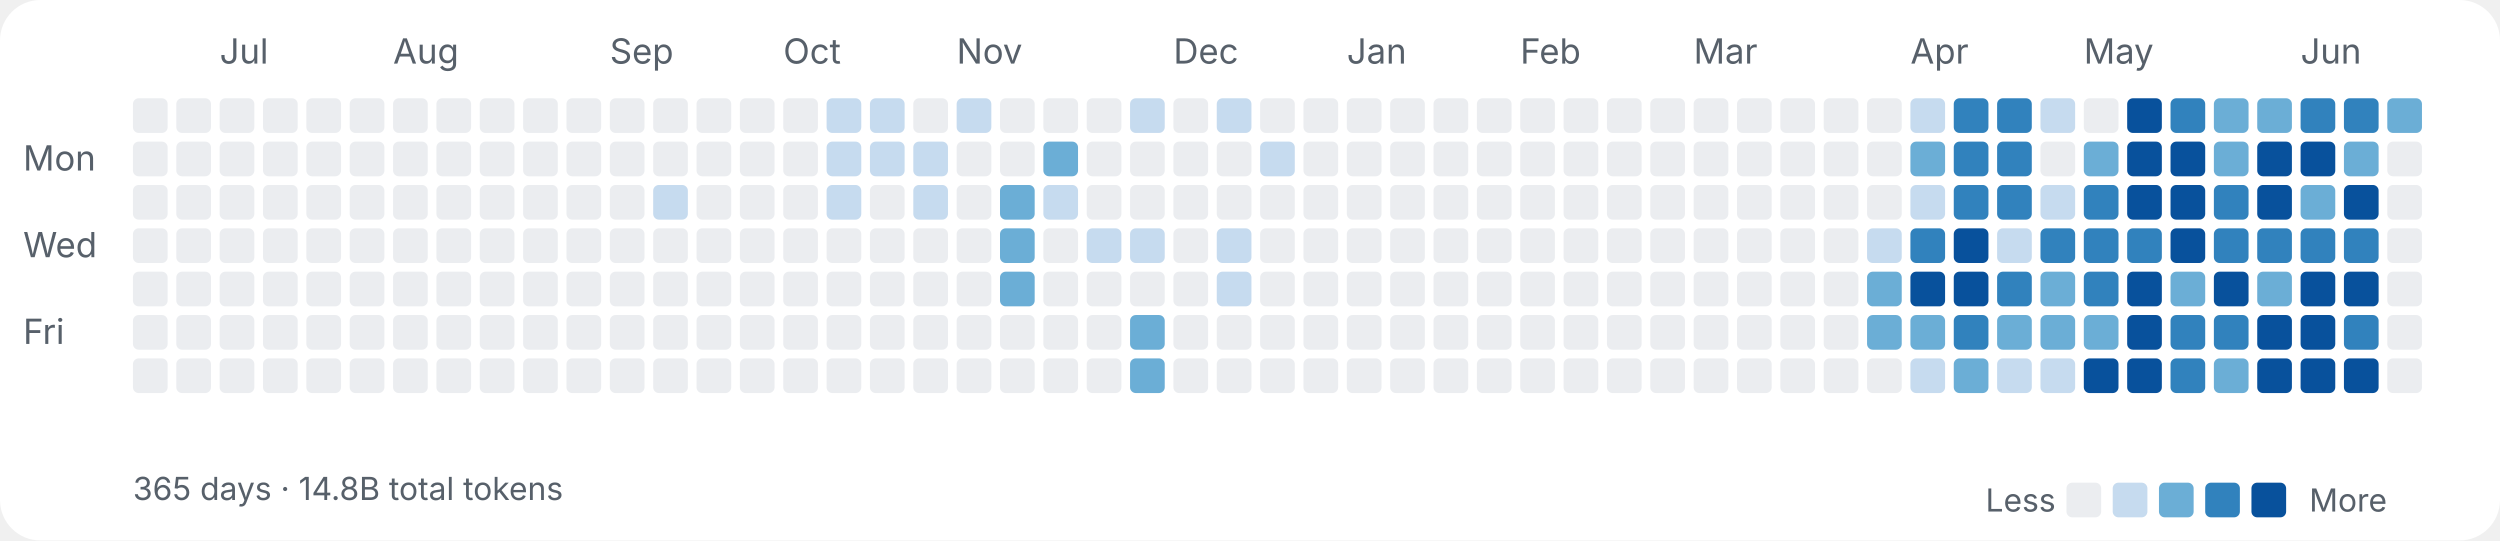
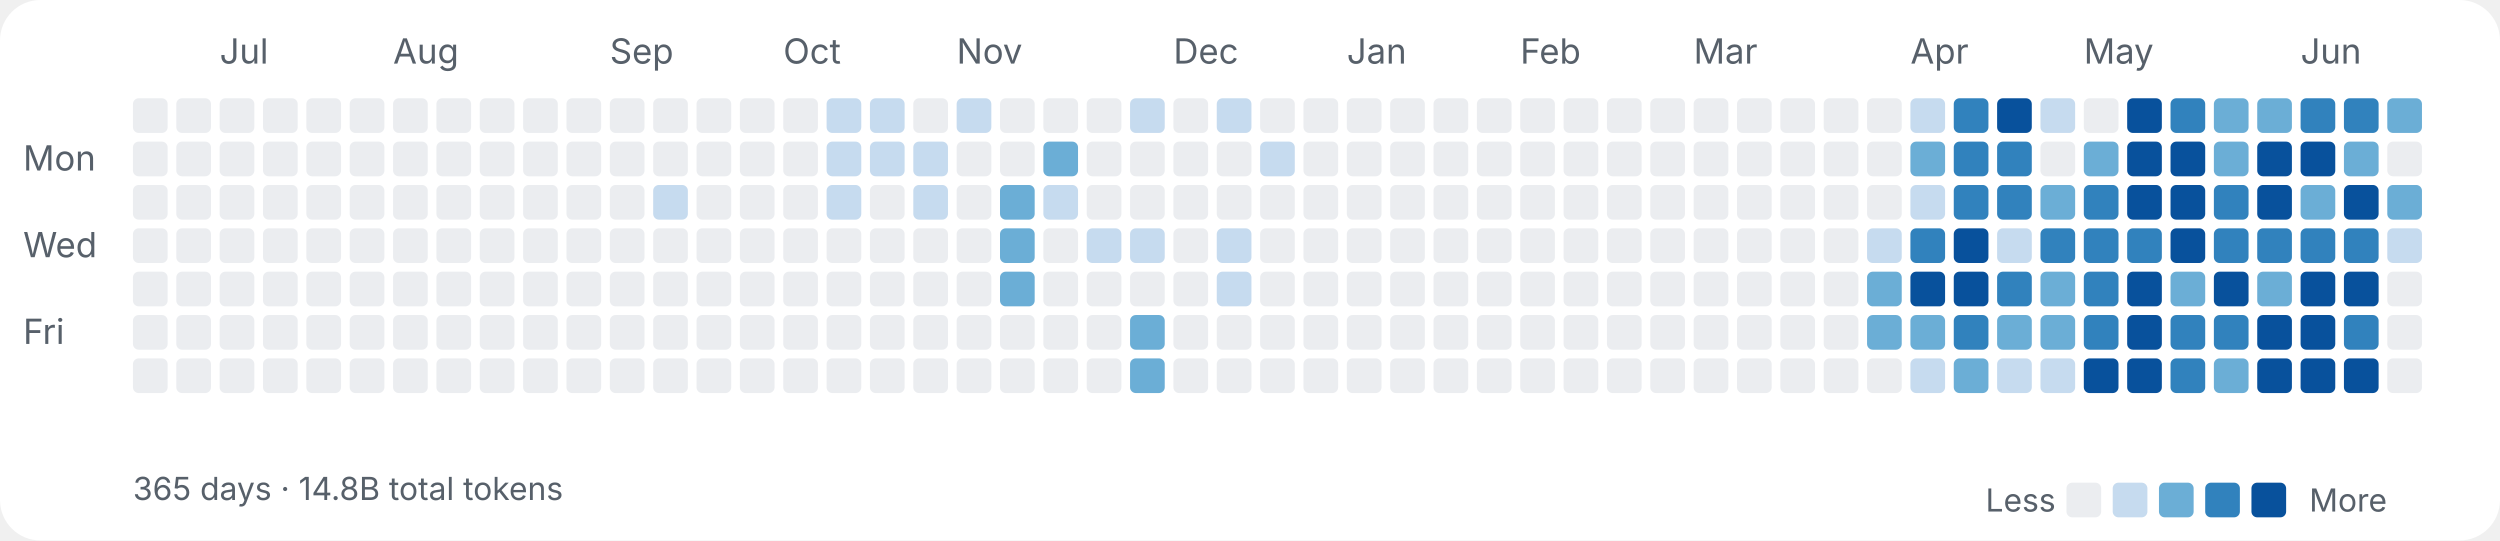
<svg xmlns="http://www.w3.org/2000/svg" width="865" height="187" viewBox="0 0 865 187" fill="none">
  <style>
.label{font:12px ui-sans-serif,system-ui,-apple-system,sans-serif;fill:#57606a}
.sub{font:11px ui-sans-serif,system-ui,-apple-system,sans-serif;fill:#57606a}
</style>
  <rect width="100%" height="100%" rx="14" fill="#ffffff" />
  <text class="label" x="8" y="59">Mon</text>
  <text class="label" x="8" y="89">Wed</text>
  <text class="label" x="8" y="119">Fri</text>
  <rect x="46" y="34" width="12" height="12" rx="2" fill="#ebedf0" />
  <rect x="46" y="49" width="12" height="12" rx="2" fill="#ebedf0" />
  <rect x="46" y="64" width="12" height="12" rx="2" fill="#ebedf0" />
  <rect x="46" y="79" width="12" height="12" rx="2" fill="#ebedf0" />
  <rect x="46" y="94" width="12" height="12" rx="2" fill="#ebedf0" />
  <rect x="46" y="109" width="12" height="12" rx="2" fill="#ebedf0" />
  <rect x="46" y="124" width="12" height="12" rx="2" fill="#ebedf0" />
  <rect x="61" y="34" width="12" height="12" rx="2" fill="#ebedf0" />
  <rect x="61" y="49" width="12" height="12" rx="2" fill="#ebedf0" />
  <rect x="61" y="64" width="12" height="12" rx="2" fill="#ebedf0" />
  <rect x="61" y="79" width="12" height="12" rx="2" fill="#ebedf0" />
  <rect x="61" y="94" width="12" height="12" rx="2" fill="#ebedf0" />
  <rect x="61" y="109" width="12" height="12" rx="2" fill="#ebedf0" />
  <rect x="61" y="124" width="12" height="12" rx="2" fill="#ebedf0" />
  <text class="label" x="76" y="22">Jul</text>
  <rect x="76" y="34" width="12" height="12" rx="2" fill="#ebedf0" />
  <rect x="76" y="49" width="12" height="12" rx="2" fill="#ebedf0" />
  <rect x="76" y="64" width="12" height="12" rx="2" fill="#ebedf0" />
  <rect x="76" y="79" width="12" height="12" rx="2" fill="#ebedf0" />
  <rect x="76" y="94" width="12" height="12" rx="2" fill="#ebedf0" />
  <rect x="76" y="109" width="12" height="12" rx="2" fill="#ebedf0" />
  <rect x="76" y="124" width="12" height="12" rx="2" fill="#ebedf0" />
  <rect x="91" y="34" width="12" height="12" rx="2" fill="#ebedf0" />
  <rect x="91" y="49" width="12" height="12" rx="2" fill="#ebedf0" />
  <rect x="91" y="64" width="12" height="12" rx="2" fill="#ebedf0" />
  <rect x="91" y="79" width="12" height="12" rx="2" fill="#ebedf0" />
  <rect x="91" y="94" width="12" height="12" rx="2" fill="#ebedf0" />
  <rect x="91" y="109" width="12" height="12" rx="2" fill="#ebedf0" />
  <rect x="91" y="124" width="12" height="12" rx="2" fill="#ebedf0" />
  <rect x="106" y="34" width="12" height="12" rx="2" fill="#ebedf0" />
  <rect x="106" y="49" width="12" height="12" rx="2" fill="#ebedf0" />
  <rect x="106" y="64" width="12" height="12" rx="2" fill="#ebedf0" />
  <rect x="106" y="79" width="12" height="12" rx="2" fill="#ebedf0" />
  <rect x="106" y="94" width="12" height="12" rx="2" fill="#ebedf0" />
  <rect x="106" y="109" width="12" height="12" rx="2" fill="#ebedf0" />
  <rect x="106" y="124" width="12" height="12" rx="2" fill="#ebedf0" />
  <rect x="121" y="34" width="12" height="12" rx="2" fill="#ebedf0" />
  <rect x="121" y="49" width="12" height="12" rx="2" fill="#ebedf0" />
  <rect x="121" y="64" width="12" height="12" rx="2" fill="#ebedf0" />
  <rect x="121" y="79" width="12" height="12" rx="2" fill="#ebedf0" />
  <rect x="121" y="94" width="12" height="12" rx="2" fill="#ebedf0" />
  <rect x="121" y="109" width="12" height="12" rx="2" fill="#ebedf0" />
  <rect x="121" y="124" width="12" height="12" rx="2" fill="#ebedf0" />
  <text class="label" x="136" y="22">Aug</text>
  <rect x="136" y="34" width="12" height="12" rx="2" fill="#ebedf0" />
  <rect x="136" y="49" width="12" height="12" rx="2" fill="#ebedf0" />
  <rect x="136" y="64" width="12" height="12" rx="2" fill="#ebedf0" />
  <rect x="136" y="79" width="12" height="12" rx="2" fill="#ebedf0" />
  <rect x="136" y="94" width="12" height="12" rx="2" fill="#ebedf0" />
  <rect x="136" y="109" width="12" height="12" rx="2" fill="#ebedf0" />
  <rect x="136" y="124" width="12" height="12" rx="2" fill="#ebedf0" />
  <rect x="151" y="34" width="12" height="12" rx="2" fill="#ebedf0" />
  <rect x="151" y="49" width="12" height="12" rx="2" fill="#ebedf0" />
  <rect x="151" y="64" width="12" height="12" rx="2" fill="#ebedf0" />
  <rect x="151" y="79" width="12" height="12" rx="2" fill="#ebedf0" />
  <rect x="151" y="94" width="12" height="12" rx="2" fill="#ebedf0" />
  <rect x="151" y="109" width="12" height="12" rx="2" fill="#ebedf0" />
  <rect x="151" y="124" width="12" height="12" rx="2" fill="#ebedf0" />
  <rect x="166" y="34" width="12" height="12" rx="2" fill="#ebedf0" />
  <rect x="166" y="49" width="12" height="12" rx="2" fill="#ebedf0" />
  <rect x="166" y="64" width="12" height="12" rx="2" fill="#ebedf0" />
  <rect x="166" y="79" width="12" height="12" rx="2" fill="#ebedf0" />
  <rect x="166" y="94" width="12" height="12" rx="2" fill="#ebedf0" />
  <rect x="166" y="109" width="12" height="12" rx="2" fill="#ebedf0" />
  <rect x="166" y="124" width="12" height="12" rx="2" fill="#ebedf0" />
  <rect x="181" y="34" width="12" height="12" rx="2" fill="#ebedf0" />
  <rect x="181" y="49" width="12" height="12" rx="2" fill="#ebedf0" />
  <rect x="181" y="64" width="12" height="12" rx="2" fill="#ebedf0" />
  <rect x="181" y="79" width="12" height="12" rx="2" fill="#ebedf0" />
  <rect x="181" y="94" width="12" height="12" rx="2" fill="#ebedf0" />
  <rect x="181" y="109" width="12" height="12" rx="2" fill="#ebedf0" />
  <rect x="181" y="124" width="12" height="12" rx="2" fill="#ebedf0" />
  <rect x="196" y="34" width="12" height="12" rx="2" fill="#ebedf0" />
  <rect x="196" y="49" width="12" height="12" rx="2" fill="#ebedf0" />
  <rect x="196" y="64" width="12" height="12" rx="2" fill="#ebedf0" />
  <rect x="196" y="79" width="12" height="12" rx="2" fill="#ebedf0" />
  <rect x="196" y="94" width="12" height="12" rx="2" fill="#ebedf0" />
  <rect x="196" y="109" width="12" height="12" rx="2" fill="#ebedf0" />
  <rect x="196" y="124" width="12" height="12" rx="2" fill="#ebedf0" />
  <text class="label" x="211" y="22">Sep</text>
  <rect x="211" y="34" width="12" height="12" rx="2" fill="#ebedf0" />
  <rect x="211" y="49" width="12" height="12" rx="2" fill="#ebedf0" />
  <rect x="211" y="64" width="12" height="12" rx="2" fill="#ebedf0" />
  <rect x="211" y="79" width="12" height="12" rx="2" fill="#ebedf0" />
  <rect x="211" y="94" width="12" height="12" rx="2" fill="#ebedf0" />
  <rect x="211" y="109" width="12" height="12" rx="2" fill="#ebedf0" />
  <rect x="211" y="124" width="12" height="12" rx="2" fill="#ebedf0" />
  <rect x="226" y="34" width="12" height="12" rx="2" fill="#ebedf0" />
  <rect x="226" y="49" width="12" height="12" rx="2" fill="#ebedf0" />
  <rect x="226" y="64" width="12" height="12" rx="2" fill="#c6dbef" />
  <rect x="226" y="79" width="12" height="12" rx="2" fill="#ebedf0" />
  <rect x="226" y="94" width="12" height="12" rx="2" fill="#ebedf0" />
  <rect x="226" y="109" width="12" height="12" rx="2" fill="#ebedf0" />
  <rect x="226" y="124" width="12" height="12" rx="2" fill="#ebedf0" />
  <rect x="241" y="34" width="12" height="12" rx="2" fill="#ebedf0" />
  <rect x="241" y="49" width="12" height="12" rx="2" fill="#ebedf0" />
  <rect x="241" y="64" width="12" height="12" rx="2" fill="#ebedf0" />
  <rect x="241" y="79" width="12" height="12" rx="2" fill="#ebedf0" />
  <rect x="241" y="94" width="12" height="12" rx="2" fill="#ebedf0" />
  <rect x="241" y="109" width="12" height="12" rx="2" fill="#ebedf0" />
  <rect x="241" y="124" width="12" height="12" rx="2" fill="#ebedf0" />
  <rect x="256" y="34" width="12" height="12" rx="2" fill="#ebedf0" />
  <rect x="256" y="49" width="12" height="12" rx="2" fill="#ebedf0" />
  <rect x="256" y="64" width="12" height="12" rx="2" fill="#ebedf0" />
  <rect x="256" y="79" width="12" height="12" rx="2" fill="#ebedf0" />
  <rect x="256" y="94" width="12" height="12" rx="2" fill="#ebedf0" />
  <rect x="256" y="109" width="12" height="12" rx="2" fill="#ebedf0" />
  <rect x="256" y="124" width="12" height="12" rx="2" fill="#ebedf0" />
  <text class="label" x="271" y="22">Oct</text>
  <rect x="271" y="34" width="12" height="12" rx="2" fill="#ebedf0" />
  <rect x="271" y="49" width="12" height="12" rx="2" fill="#ebedf0" />
  <rect x="271" y="64" width="12" height="12" rx="2" fill="#ebedf0" />
  <rect x="271" y="79" width="12" height="12" rx="2" fill="#ebedf0" />
  <rect x="271" y="94" width="12" height="12" rx="2" fill="#ebedf0" />
  <rect x="271" y="109" width="12" height="12" rx="2" fill="#ebedf0" />
  <rect x="271" y="124" width="12" height="12" rx="2" fill="#ebedf0" />
  <rect x="286" y="34" width="12" height="12" rx="2" fill="#c6dbef" />
  <rect x="286" y="49" width="12" height="12" rx="2" fill="#c6dbef" />
  <rect x="286" y="64" width="12" height="12" rx="2" fill="#c6dbef" />
  <rect x="286" y="79" width="12" height="12" rx="2" fill="#ebedf0" />
  <rect x="286" y="94" width="12" height="12" rx="2" fill="#ebedf0" />
  <rect x="286" y="109" width="12" height="12" rx="2" fill="#ebedf0" />
  <rect x="286" y="124" width="12" height="12" rx="2" fill="#ebedf0" />
  <rect x="301" y="34" width="12" height="12" rx="2" fill="#c6dbef" />
  <rect x="301" y="49" width="12" height="12" rx="2" fill="#c6dbef" />
  <rect x="301" y="64" width="12" height="12" rx="2" fill="#ebedf0" />
  <rect x="301" y="79" width="12" height="12" rx="2" fill="#ebedf0" />
  <rect x="301" y="94" width="12" height="12" rx="2" fill="#ebedf0" />
  <rect x="301" y="109" width="12" height="12" rx="2" fill="#ebedf0" />
  <rect x="301" y="124" width="12" height="12" rx="2" fill="#ebedf0" />
  <rect x="316" y="34" width="12" height="12" rx="2" fill="#ebedf0" />
  <rect x="316" y="49" width="12" height="12" rx="2" fill="#c6dbef" />
  <rect x="316" y="64" width="12" height="12" rx="2" fill="#c6dbef" />
  <rect x="316" y="79" width="12" height="12" rx="2" fill="#ebedf0" />
  <rect x="316" y="94" width="12" height="12" rx="2" fill="#ebedf0" />
  <rect x="316" y="109" width="12" height="12" rx="2" fill="#ebedf0" />
  <rect x="316" y="124" width="12" height="12" rx="2" fill="#ebedf0" />
  <text class="label" x="331" y="22">Nov</text>
  <rect x="331" y="34" width="12" height="12" rx="2" fill="#c6dbef" />
  <rect x="331" y="49" width="12" height="12" rx="2" fill="#ebedf0" />
  <rect x="331" y="64" width="12" height="12" rx="2" fill="#ebedf0" />
  <rect x="331" y="79" width="12" height="12" rx="2" fill="#ebedf0" />
  <rect x="331" y="94" width="12" height="12" rx="2" fill="#ebedf0" />
  <rect x="331" y="109" width="12" height="12" rx="2" fill="#ebedf0" />
  <rect x="331" y="124" width="12" height="12" rx="2" fill="#ebedf0" />
  <rect x="346" y="34" width="12" height="12" rx="2" fill="#ebedf0" />
  <rect x="346" y="49" width="12" height="12" rx="2" fill="#ebedf0" />
  <rect x="346" y="64" width="12" height="12" rx="2" fill="#6baed6" />
  <rect x="346" y="79" width="12" height="12" rx="2" fill="#6baed6" />
  <rect x="346" y="94" width="12" height="12" rx="2" fill="#6baed6" />
  <rect x="346" y="109" width="12" height="12" rx="2" fill="#ebedf0" />
  <rect x="346" y="124" width="12" height="12" rx="2" fill="#ebedf0" />
  <rect x="361" y="34" width="12" height="12" rx="2" fill="#ebedf0" />
  <rect x="361" y="49" width="12" height="12" rx="2" fill="#6baed6" />
  <rect x="361" y="64" width="12" height="12" rx="2" fill="#c6dbef" />
  <rect x="361" y="79" width="12" height="12" rx="2" fill="#ebedf0" />
  <rect x="361" y="94" width="12" height="12" rx="2" fill="#ebedf0" />
  <rect x="361" y="109" width="12" height="12" rx="2" fill="#ebedf0" />
  <rect x="361" y="124" width="12" height="12" rx="2" fill="#ebedf0" />
  <rect x="376" y="34" width="12" height="12" rx="2" fill="#ebedf0" />
  <rect x="376" y="49" width="12" height="12" rx="2" fill="#ebedf0" />
  <rect x="376" y="64" width="12" height="12" rx="2" fill="#ebedf0" />
  <rect x="376" y="79" width="12" height="12" rx="2" fill="#c6dbef" />
  <rect x="376" y="94" width="12" height="12" rx="2" fill="#ebedf0" />
  <rect x="376" y="109" width="12" height="12" rx="2" fill="#ebedf0" />
  <rect x="376" y="124" width="12" height="12" rx="2" fill="#ebedf0" />
  <rect x="391" y="34" width="12" height="12" rx="2" fill="#c6dbef" />
  <rect x="391" y="49" width="12" height="12" rx="2" fill="#ebedf0" />
  <rect x="391" y="64" width="12" height="12" rx="2" fill="#ebedf0" />
  <rect x="391" y="79" width="12" height="12" rx="2" fill="#c6dbef" />
  <rect x="391" y="94" width="12" height="12" rx="2" fill="#ebedf0" />
  <rect x="391" y="109" width="12" height="12" rx="2" fill="#6baed6" />
  <rect x="391" y="124" width="12" height="12" rx="2" fill="#6baed6" />
  <text class="label" x="406" y="22">Dec</text>
  <rect x="406" y="34" width="12" height="12" rx="2" fill="#ebedf0" />
  <rect x="406" y="49" width="12" height="12" rx="2" fill="#ebedf0" />
  <rect x="406" y="64" width="12" height="12" rx="2" fill="#ebedf0" />
  <rect x="406" y="79" width="12" height="12" rx="2" fill="#ebedf0" />
  <rect x="406" y="94" width="12" height="12" rx="2" fill="#ebedf0" />
  <rect x="406" y="109" width="12" height="12" rx="2" fill="#ebedf0" />
  <rect x="406" y="124" width="12" height="12" rx="2" fill="#ebedf0" />
  <rect x="421" y="34" width="12" height="12" rx="2" fill="#c6dbef" />
  <rect x="421" y="49" width="12" height="12" rx="2" fill="#ebedf0" />
  <rect x="421" y="64" width="12" height="12" rx="2" fill="#ebedf0" />
  <rect x="421" y="79" width="12" height="12" rx="2" fill="#c6dbef" />
  <rect x="421" y="94" width="12" height="12" rx="2" fill="#c6dbef" />
  <rect x="421" y="109" width="12" height="12" rx="2" fill="#ebedf0" />
  <rect x="421" y="124" width="12" height="12" rx="2" fill="#ebedf0" />
  <rect x="436" y="34" width="12" height="12" rx="2" fill="#ebedf0" />
  <rect x="436" y="49" width="12" height="12" rx="2" fill="#c6dbef" />
  <rect x="436" y="64" width="12" height="12" rx="2" fill="#ebedf0" />
  <rect x="436" y="79" width="12" height="12" rx="2" fill="#ebedf0" />
  <rect x="436" y="94" width="12" height="12" rx="2" fill="#ebedf0" />
  <rect x="436" y="109" width="12" height="12" rx="2" fill="#ebedf0" />
  <rect x="436" y="124" width="12" height="12" rx="2" fill="#ebedf0" />
  <rect x="451" y="34" width="12" height="12" rx="2" fill="#ebedf0" />
  <rect x="451" y="49" width="12" height="12" rx="2" fill="#ebedf0" />
  <rect x="451" y="64" width="12" height="12" rx="2" fill="#ebedf0" />
  <rect x="451" y="79" width="12" height="12" rx="2" fill="#ebedf0" />
  <rect x="451" y="94" width="12" height="12" rx="2" fill="#ebedf0" />
  <rect x="451" y="109" width="12" height="12" rx="2" fill="#ebedf0" />
  <rect x="451" y="124" width="12" height="12" rx="2" fill="#ebedf0" />
  <text class="label" x="466" y="22">Jan</text>
  <rect x="466" y="34" width="12" height="12" rx="2" fill="#ebedf0" />
  <rect x="466" y="49" width="12" height="12" rx="2" fill="#ebedf0" />
  <rect x="466" y="64" width="12" height="12" rx="2" fill="#ebedf0" />
  <rect x="466" y="79" width="12" height="12" rx="2" fill="#ebedf0" />
  <rect x="466" y="94" width="12" height="12" rx="2" fill="#ebedf0" />
  <rect x="466" y="109" width="12" height="12" rx="2" fill="#ebedf0" />
  <rect x="466" y="124" width="12" height="12" rx="2" fill="#ebedf0" />
  <rect x="481" y="34" width="12" height="12" rx="2" fill="#ebedf0" />
  <rect x="481" y="49" width="12" height="12" rx="2" fill="#ebedf0" />
  <rect x="481" y="64" width="12" height="12" rx="2" fill="#ebedf0" />
  <rect x="481" y="79" width="12" height="12" rx="2" fill="#ebedf0" />
  <rect x="481" y="94" width="12" height="12" rx="2" fill="#ebedf0" />
  <rect x="481" y="109" width="12" height="12" rx="2" fill="#ebedf0" />
  <rect x="481" y="124" width="12" height="12" rx="2" fill="#ebedf0" />
  <rect x="496" y="34" width="12" height="12" rx="2" fill="#ebedf0" />
  <rect x="496" y="49" width="12" height="12" rx="2" fill="#ebedf0" />
  <rect x="496" y="64" width="12" height="12" rx="2" fill="#ebedf0" />
  <rect x="496" y="79" width="12" height="12" rx="2" fill="#ebedf0" />
  <rect x="496" y="94" width="12" height="12" rx="2" fill="#ebedf0" />
  <rect x="496" y="109" width="12" height="12" rx="2" fill="#ebedf0" />
  <rect x="496" y="124" width="12" height="12" rx="2" fill="#ebedf0" />
  <rect x="511" y="34" width="12" height="12" rx="2" fill="#ebedf0" />
  <rect x="511" y="49" width="12" height="12" rx="2" fill="#ebedf0" />
  <rect x="511" y="64" width="12" height="12" rx="2" fill="#ebedf0" />
  <rect x="511" y="79" width="12" height="12" rx="2" fill="#ebedf0" />
  <rect x="511" y="94" width="12" height="12" rx="2" fill="#ebedf0" />
  <rect x="511" y="109" width="12" height="12" rx="2" fill="#ebedf0" />
  <rect x="511" y="124" width="12" height="12" rx="2" fill="#ebedf0" />
  <text class="label" x="526" y="22">Feb</text>
  <rect x="526" y="34" width="12" height="12" rx="2" fill="#ebedf0" />
  <rect x="526" y="49" width="12" height="12" rx="2" fill="#ebedf0" />
  <rect x="526" y="64" width="12" height="12" rx="2" fill="#ebedf0" />
  <rect x="526" y="79" width="12" height="12" rx="2" fill="#ebedf0" />
  <rect x="526" y="94" width="12" height="12" rx="2" fill="#ebedf0" />
  <rect x="526" y="109" width="12" height="12" rx="2" fill="#ebedf0" />
  <rect x="526" y="124" width="12" height="12" rx="2" fill="#ebedf0" />
  <rect x="541" y="34" width="12" height="12" rx="2" fill="#ebedf0" />
  <rect x="541" y="49" width="12" height="12" rx="2" fill="#ebedf0" />
  <rect x="541" y="64" width="12" height="12" rx="2" fill="#ebedf0" />
  <rect x="541" y="79" width="12" height="12" rx="2" fill="#ebedf0" />
  <rect x="541" y="94" width="12" height="12" rx="2" fill="#ebedf0" />
  <rect x="541" y="109" width="12" height="12" rx="2" fill="#ebedf0" />
  <rect x="541" y="124" width="12" height="12" rx="2" fill="#ebedf0" />
  <rect x="556" y="34" width="12" height="12" rx="2" fill="#ebedf0" />
  <rect x="556" y="49" width="12" height="12" rx="2" fill="#ebedf0" />
  <rect x="556" y="64" width="12" height="12" rx="2" fill="#ebedf0" />
  <rect x="556" y="79" width="12" height="12" rx="2" fill="#ebedf0" />
  <rect x="556" y="94" width="12" height="12" rx="2" fill="#ebedf0" />
  <rect x="556" y="109" width="12" height="12" rx="2" fill="#ebedf0" />
  <rect x="556" y="124" width="12" height="12" rx="2" fill="#ebedf0" />
  <rect x="571" y="34" width="12" height="12" rx="2" fill="#ebedf0" />
  <rect x="571" y="49" width="12" height="12" rx="2" fill="#ebedf0" />
  <rect x="571" y="64" width="12" height="12" rx="2" fill="#ebedf0" />
  <rect x="571" y="79" width="12" height="12" rx="2" fill="#ebedf0" />
  <rect x="571" y="94" width="12" height="12" rx="2" fill="#ebedf0" />
  <rect x="571" y="109" width="12" height="12" rx="2" fill="#ebedf0" />
  <rect x="571" y="124" width="12" height="12" rx="2" fill="#ebedf0" />
  <text class="label" x="586" y="22">Mar</text>
  <rect x="586" y="34" width="12" height="12" rx="2" fill="#ebedf0" />
  <rect x="586" y="49" width="12" height="12" rx="2" fill="#ebedf0" />
  <rect x="586" y="64" width="12" height="12" rx="2" fill="#ebedf0" />
  <rect x="586" y="79" width="12" height="12" rx="2" fill="#ebedf0" />
  <rect x="586" y="94" width="12" height="12" rx="2" fill="#ebedf0" />
  <rect x="586" y="109" width="12" height="12" rx="2" fill="#ebedf0" />
  <rect x="586" y="124" width="12" height="12" rx="2" fill="#ebedf0" />
  <rect x="601" y="34" width="12" height="12" rx="2" fill="#ebedf0" />
  <rect x="601" y="49" width="12" height="12" rx="2" fill="#ebedf0" />
  <rect x="601" y="64" width="12" height="12" rx="2" fill="#ebedf0" />
  <rect x="601" y="79" width="12" height="12" rx="2" fill="#ebedf0" />
  <rect x="601" y="94" width="12" height="12" rx="2" fill="#ebedf0" />
  <rect x="601" y="109" width="12" height="12" rx="2" fill="#ebedf0" />
  <rect x="601" y="124" width="12" height="12" rx="2" fill="#ebedf0" />
  <rect x="616" y="34" width="12" height="12" rx="2" fill="#ebedf0" />
  <rect x="616" y="49" width="12" height="12" rx="2" fill="#ebedf0" />
  <rect x="616" y="64" width="12" height="12" rx="2" fill="#ebedf0" />
  <rect x="616" y="79" width="12" height="12" rx="2" fill="#ebedf0" />
  <rect x="616" y="94" width="12" height="12" rx="2" fill="#ebedf0" />
  <rect x="616" y="109" width="12" height="12" rx="2" fill="#ebedf0" />
  <rect x="616" y="124" width="12" height="12" rx="2" fill="#ebedf0" />
  <rect x="631" y="34" width="12" height="12" rx="2" fill="#ebedf0" />
  <rect x="631" y="49" width="12" height="12" rx="2" fill="#ebedf0" />
  <rect x="631" y="64" width="12" height="12" rx="2" fill="#ebedf0" />
  <rect x="631" y="79" width="12" height="12" rx="2" fill="#ebedf0" />
  <rect x="631" y="94" width="12" height="12" rx="2" fill="#ebedf0" />
  <rect x="631" y="109" width="12" height="12" rx="2" fill="#ebedf0" />
  <rect x="631" y="124" width="12" height="12" rx="2" fill="#ebedf0" />
  <rect x="646" y="34" width="12" height="12" rx="2" fill="#ebedf0" />
  <rect x="646" y="49" width="12" height="12" rx="2" fill="#ebedf0" />
  <rect x="646" y="64" width="12" height="12" rx="2" fill="#ebedf0" />
  <rect x="646" y="79" width="12" height="12" rx="2" fill="#c6dbef" />
  <rect x="646" y="94" width="12" height="12" rx="2" fill="#6baed6" />
  <rect x="646" y="109" width="12" height="12" rx="2" fill="#6baed6" />
  <rect x="646" y="124" width="12" height="12" rx="2" fill="#ebedf0" />
  <text class="label" x="661" y="22">Apr</text>
  <rect x="661" y="34" width="12" height="12" rx="2" fill="#c6dbef" />
  <rect x="661" y="49" width="12" height="12" rx="2" fill="#6baed6" />
  <rect x="661" y="64" width="12" height="12" rx="2" fill="#c6dbef" />
  <rect x="661" y="79" width="12" height="12" rx="2" fill="#3182bd" />
  <rect x="661" y="94" width="12" height="12" rx="2" fill="#08519c" />
  <rect x="661" y="109" width="12" height="12" rx="2" fill="#6baed6" />
  <rect x="661" y="124" width="12" height="12" rx="2" fill="#c6dbef" />
  <rect x="676" y="34" width="12" height="12" rx="2" fill="#3182bd" />
  <rect x="676" y="49" width="12" height="12" rx="2" fill="#3182bd" />
  <rect x="676" y="64" width="12" height="12" rx="2" fill="#3182bd" />
  <rect x="676" y="79" width="12" height="12" rx="2" fill="#08519c" />
  <rect x="676" y="94" width="12" height="12" rx="2" fill="#08519c" />
  <rect x="676" y="109" width="12" height="12" rx="2" fill="#3182bd" />
  <rect x="676" y="124" width="12" height="12" rx="2" fill="#6baed6" />
-   <rect x="691" y="34" width="12" height="12" rx="2" fill="#3182bd" />
+   <rect x="691" y="34" width="12" height="12" rx="2" fill="#08519c" />
  <rect x="691" y="49" width="12" height="12" rx="2" fill="#3182bd" />
  <rect x="691" y="64" width="12" height="12" rx="2" fill="#3182bd" />
  <rect x="691" y="79" width="12" height="12" rx="2" fill="#c6dbef" />
  <rect x="691" y="94" width="12" height="12" rx="2" fill="#3182bd" />
  <rect x="691" y="109" width="12" height="12" rx="2" fill="#6baed6" />
  <rect x="691" y="124" width="12" height="12" rx="2" fill="#c6dbef" />
  <rect x="706" y="34" width="12" height="12" rx="2" fill="#c6dbef" />
  <rect x="706" y="49" width="12" height="12" rx="2" fill="#ebedf0" />
-   <rect x="706" y="64" width="12" height="12" rx="2" fill="#c6dbef" />
+   <rect x="706" y="64" width="12" height="12" rx="2" fill="#6baed6" />
  <rect x="706" y="79" width="12" height="12" rx="2" fill="#3182bd" />
  <rect x="706" y="94" width="12" height="12" rx="2" fill="#6baed6" />
  <rect x="706" y="109" width="12" height="12" rx="2" fill="#6baed6" />
  <rect x="706" y="124" width="12" height="12" rx="2" fill="#c6dbef" />
  <text class="label" x="721" y="22">May</text>
  <rect x="721" y="34" width="12" height="12" rx="2" fill="#ebedf0" />
  <rect x="721" y="49" width="12" height="12" rx="2" fill="#6baed6" />
  <rect x="721" y="64" width="12" height="12" rx="2" fill="#3182bd" />
  <rect x="721" y="79" width="12" height="12" rx="2" fill="#3182bd" />
  <rect x="721" y="94" width="12" height="12" rx="2" fill="#3182bd" />
-   <rect x="721" y="109" width="12" height="12" rx="2" fill="#6baed6" />
+   <rect x="721" y="109" width="12" height="12" rx="2" fill="#3182bd" />
  <rect x="721" y="124" width="12" height="12" rx="2" fill="#08519c" />
  <rect x="736" y="34" width="12" height="12" rx="2" fill="#08519c" />
  <rect x="736" y="49" width="12" height="12" rx="2" fill="#08519c" />
  <rect x="736" y="64" width="12" height="12" rx="2" fill="#08519c" />
  <rect x="736" y="79" width="12" height="12" rx="2" fill="#3182bd" />
  <rect x="736" y="94" width="12" height="12" rx="2" fill="#08519c" />
  <rect x="736" y="109" width="12" height="12" rx="2" fill="#08519c" />
  <rect x="736" y="124" width="12" height="12" rx="2" fill="#08519c" />
  <rect x="751" y="34" width="12" height="12" rx="2" fill="#3182bd" />
  <rect x="751" y="49" width="12" height="12" rx="2" fill="#08519c" />
  <rect x="751" y="64" width="12" height="12" rx="2" fill="#08519c" />
  <rect x="751" y="79" width="12" height="12" rx="2" fill="#08519c" />
  <rect x="751" y="94" width="12" height="12" rx="2" fill="#6baed6" />
  <rect x="751" y="109" width="12" height="12" rx="2" fill="#3182bd" />
  <rect x="751" y="124" width="12" height="12" rx="2" fill="#3182bd" />
  <rect x="766" y="34" width="12" height="12" rx="2" fill="#6baed6" />
  <rect x="766" y="49" width="12" height="12" rx="2" fill="#6baed6" />
  <rect x="766" y="64" width="12" height="12" rx="2" fill="#3182bd" />
  <rect x="766" y="79" width="12" height="12" rx="2" fill="#3182bd" />
  <rect x="766" y="94" width="12" height="12" rx="2" fill="#08519c" />
  <rect x="766" y="109" width="12" height="12" rx="2" fill="#3182bd" />
  <rect x="766" y="124" width="12" height="12" rx="2" fill="#6baed6" />
  <rect x="781" y="34" width="12" height="12" rx="2" fill="#6baed6" />
  <rect x="781" y="49" width="12" height="12" rx="2" fill="#08519c" />
  <rect x="781" y="64" width="12" height="12" rx="2" fill="#08519c" />
  <rect x="781" y="79" width="12" height="12" rx="2" fill="#3182bd" />
  <rect x="781" y="94" width="12" height="12" rx="2" fill="#6baed6" />
  <rect x="781" y="109" width="12" height="12" rx="2" fill="#08519c" />
  <rect x="781" y="124" width="12" height="12" rx="2" fill="#08519c" />
  <text class="label" x="796" y="22">Jun</text>
  <rect x="796" y="34" width="12" height="12" rx="2" fill="#3182bd" />
  <rect x="796" y="49" width="12" height="12" rx="2" fill="#08519c" />
  <rect x="796" y="64" width="12" height="12" rx="2" fill="#6baed6" />
  <rect x="796" y="79" width="12" height="12" rx="2" fill="#3182bd" />
  <rect x="796" y="94" width="12" height="12" rx="2" fill="#08519c" />
  <rect x="796" y="109" width="12" height="12" rx="2" fill="#08519c" />
  <rect x="796" y="124" width="12" height="12" rx="2" fill="#08519c" />
  <rect x="811" y="34" width="12" height="12" rx="2" fill="#3182bd" />
  <rect x="811" y="49" width="12" height="12" rx="2" fill="#6baed6" />
  <rect x="811" y="64" width="12" height="12" rx="2" fill="#08519c" />
  <rect x="811" y="79" width="12" height="12" rx="2" fill="#3182bd" />
  <rect x="811" y="94" width="12" height="12" rx="2" fill="#08519c" />
  <rect x="811" y="109" width="12" height="12" rx="2" fill="#3182bd" />
  <rect x="811" y="124" width="12" height="12" rx="2" fill="#08519c" />
  <rect x="826" y="34" width="12" height="12" rx="2" fill="#6baed6" />
  <rect x="826" y="49" width="12" height="12" rx="2" fill="#ebedf0" />
-   <rect x="826" y="64" width="12" height="12" rx="2" fill="#ebedf0" />
-   <rect x="826" y="79" width="12" height="12" rx="2" fill="#ebedf0" />
+   <rect x="826" y="64" width="12" height="12" rx="2" fill="#6baed6" />
+   <rect x="826" y="79" width="12" height="12" rx="2" fill="#c6dbef" />
  <rect x="826" y="94" width="12" height="12" rx="2" fill="#ebedf0" />
  <rect x="826" y="109" width="12" height="12" rx="2" fill="#ebedf0" />
  <rect x="826" y="124" width="12" height="12" rx="2" fill="#ebedf0" />
  <text class="sub" x="687" y="177">Less</text>
  <rect x="715" y="167" width="12" height="12" rx="2" fill="#ebedf0" />
  <rect x="731" y="167" width="12" height="12" rx="2" fill="#c6dbef" />
  <rect x="747" y="167" width="12" height="12" rx="2" fill="#6baed6" />
  <rect x="763" y="167" width="12" height="12" rx="2" fill="#3182bd" />
  <rect x="779" y="167" width="12" height="12" rx="2" fill="#08519c" />
  <text class="sub" x="799" y="177">More</text>
  <text class="sub" x="46" y="173">365 days · 14.8B total tokens</text>
</svg>
